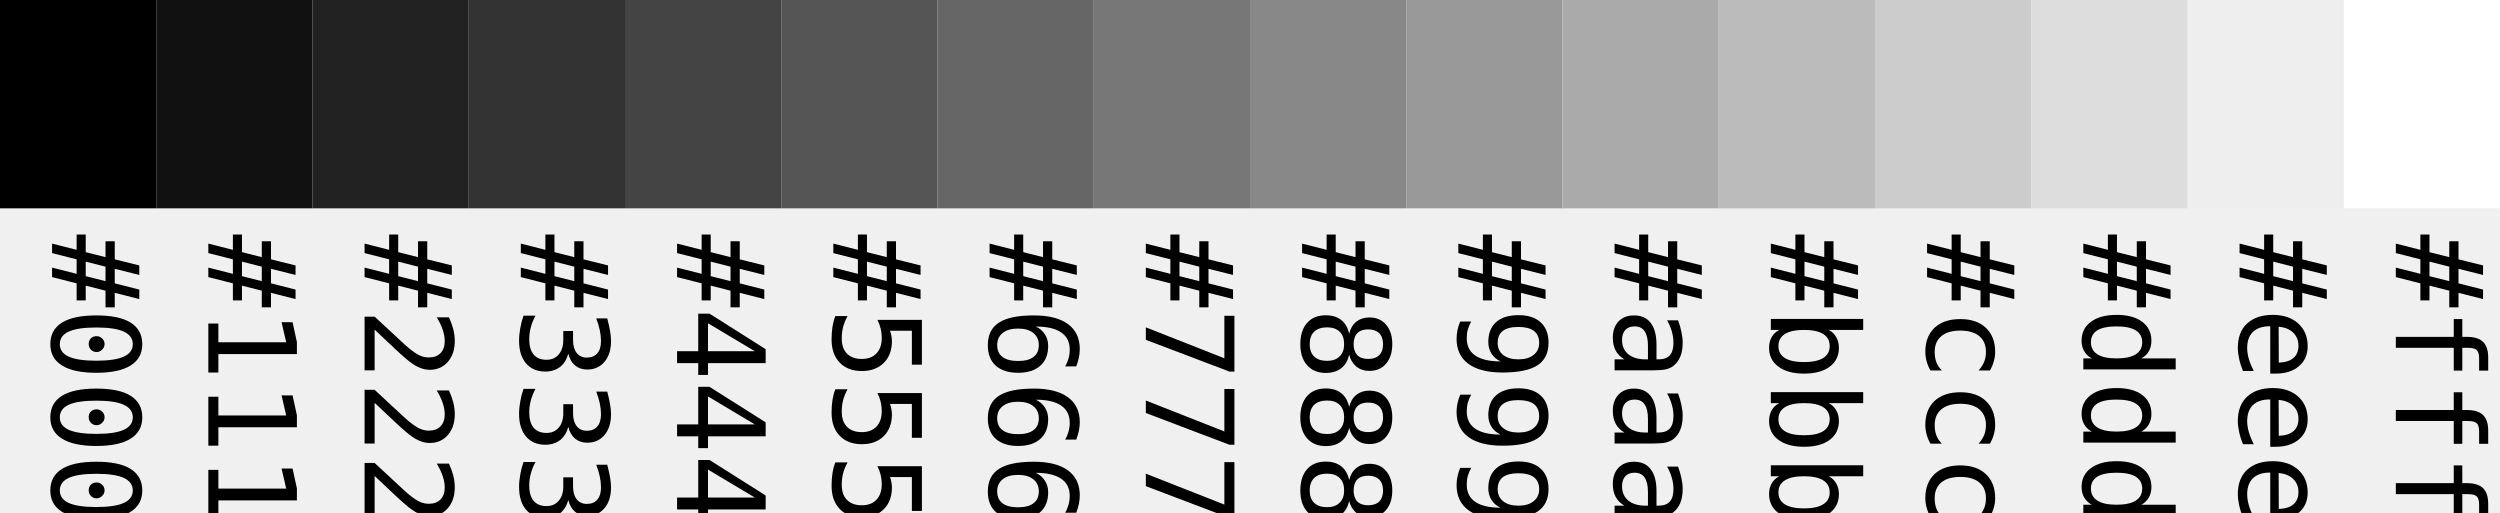
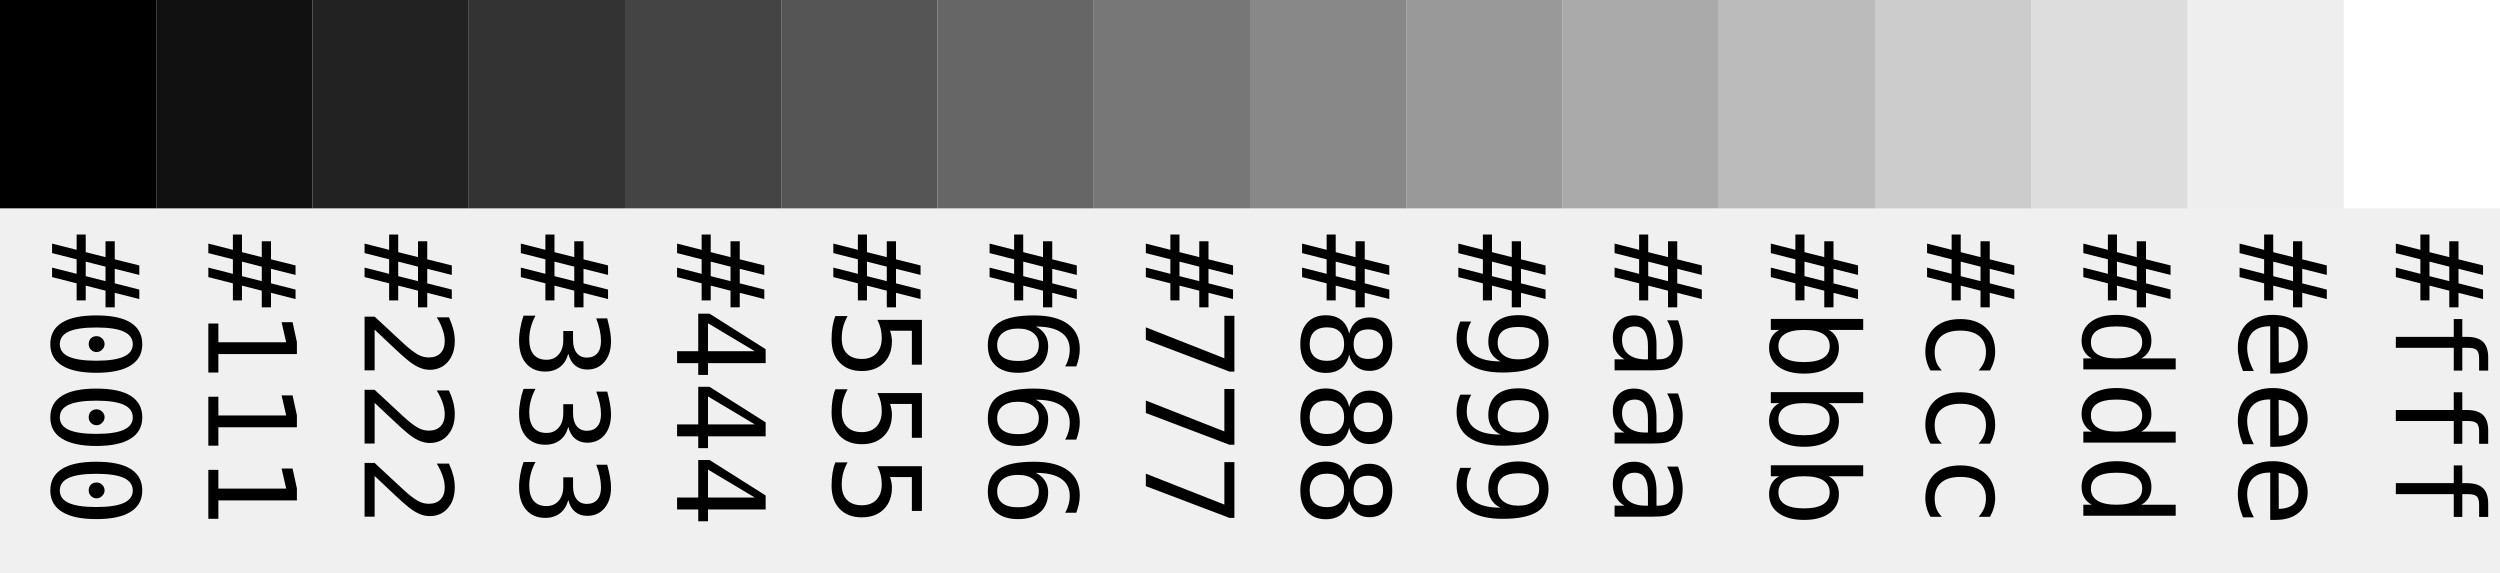
- <svg xmlns="http://www.w3.org/2000/svg" height="59" width="288" id="scale">
+ <svg xmlns="http://www.w3.org/2000/svg" height="66" width="288" id="scale2">
  <defs />
  <rect fill="#000000" style="" height="24" width="18" y="0" x="0" />
  <text transform="matrix(0,1,-1,0,0,0)" style="font-family: &quot;Source Code Pro&quot;,monospace; font-size: 14px;" y="-6" x="27">#000</text>
  <rect fill="#111111" style="" height="24" width="18" y="0" x="18" />
  <text transform="matrix(0,1,-1,0,0,0)" style="font-family: &quot;Source Code Pro&quot;,monospace; font-size: 14px;" y="-24" x="27">#111</text>
  <rect fill="#222222" style="" height="24" width="18" y="0" x="36" />
  <text transform="matrix(0,1,-1,0,0,0)" style="font-family: &quot;Source Code Pro&quot;,monospace; font-size: 14px;" y="-42" x="27">#222</text>
  <rect fill="#333333" style="" height="24" width="18" y="0" x="54" />
  <text transform="matrix(0,1,-1,0,0,0)" style="font-family: &quot;Source Code Pro&quot;,monospace; font-size: 14px;" y="-60" x="27">#333</text>
  <rect fill="#444444" style="" height="24" width="18" y="0" x="72" />
  <text transform="matrix(0,1,-1,0,0,0)" style="font-family: &quot;Source Code Pro&quot;,monospace; font-size: 14px;" y="-78" x="27">#444</text>
  <rect fill="#555555" style="" height="24" width="18" y="0" x="90" />
  <text transform="matrix(0,1,-1,0,0,0)" style="font-family: &quot;Source Code Pro&quot;,monospace; font-size: 14px;" y="-96" x="27">#555</text>
  <rect fill="#666666" style="" height="24" width="18" y="0" x="108" />
  <text transform="matrix(0,1,-1,0,0,0)" style="font-family: &quot;Source Code Pro&quot;,monospace; font-size: 14px;" y="-114" x="27">#666</text>
  <rect fill="#777777" style="" height="24" width="18" y="0" x="126" />
  <text transform="matrix(0,1,-1,0,0,0)" style="font-family: &quot;Source Code Pro&quot;,monospace; font-size: 14px;" y="-132" x="27">#777</text>
  <rect fill="#888888" style="" height="24" width="18" y="0" x="144" />
  <text transform="matrix(0,1,-1,0,0,0)" style="font-family: &quot;Source Code Pro&quot;,monospace; font-size: 14px;" y="-150" x="27">#888</text>
  <rect fill="#999999" style="" height="24" width="18" y="0" x="162" />
  <text transform="matrix(0,1,-1,0,0,0)" style="font-family: &quot;Source Code Pro&quot;,monospace; font-size: 14px;" y="-168" x="27">#999</text>
  <rect fill="#aaaaaa" style="" height="24" width="18" y="0" x="180" />
  <text transform="matrix(0,1,-1,0,0,0)" style="font-family: &quot;Source Code Pro&quot;,monospace; font-size: 14px;" y="-186" x="27">#aaa</text>
  <rect fill="#bbbbbb" style="" height="24" width="18" y="0" x="198" />
  <text transform="matrix(0,1,-1,0,0,0)" style="font-family: &quot;Source Code Pro&quot;,monospace; font-size: 14px;" y="-204" x="27">#bbb</text>
  <rect fill="#cccccc" style="" height="24" width="18" y="0" x="216" />
  <text transform="matrix(0,1,-1,0,0,0)" style="font-family: &quot;Source Code Pro&quot;,monospace; font-size: 14px;" y="-222" x="27">#ccc</text>
  <rect fill="#dddddd" style="" height="24" width="18" y="0" x="234" />
  <text transform="matrix(0,1,-1,0,0,0)" style="font-family: &quot;Source Code Pro&quot;,monospace; font-size: 14px;" y="-240" x="27">#ddd</text>
  <rect fill="#eeeeee" style="" height="24" width="18" y="0" x="252" />
  <text transform="matrix(0,1,-1,0,0,0)" style="font-family: &quot;Source Code Pro&quot;,monospace; font-size: 14px;" y="-258" x="27">#eee</text>
  <rect fill="#ffffff" style="" height="24" width="18" y="0" x="270" />
  <text transform="matrix(0,1,-1,0,0,0)" style="font-family: &quot;Source Code Pro&quot;,monospace; font-size: 14px;" y="-276" x="27">#fff</text>
</svg>
